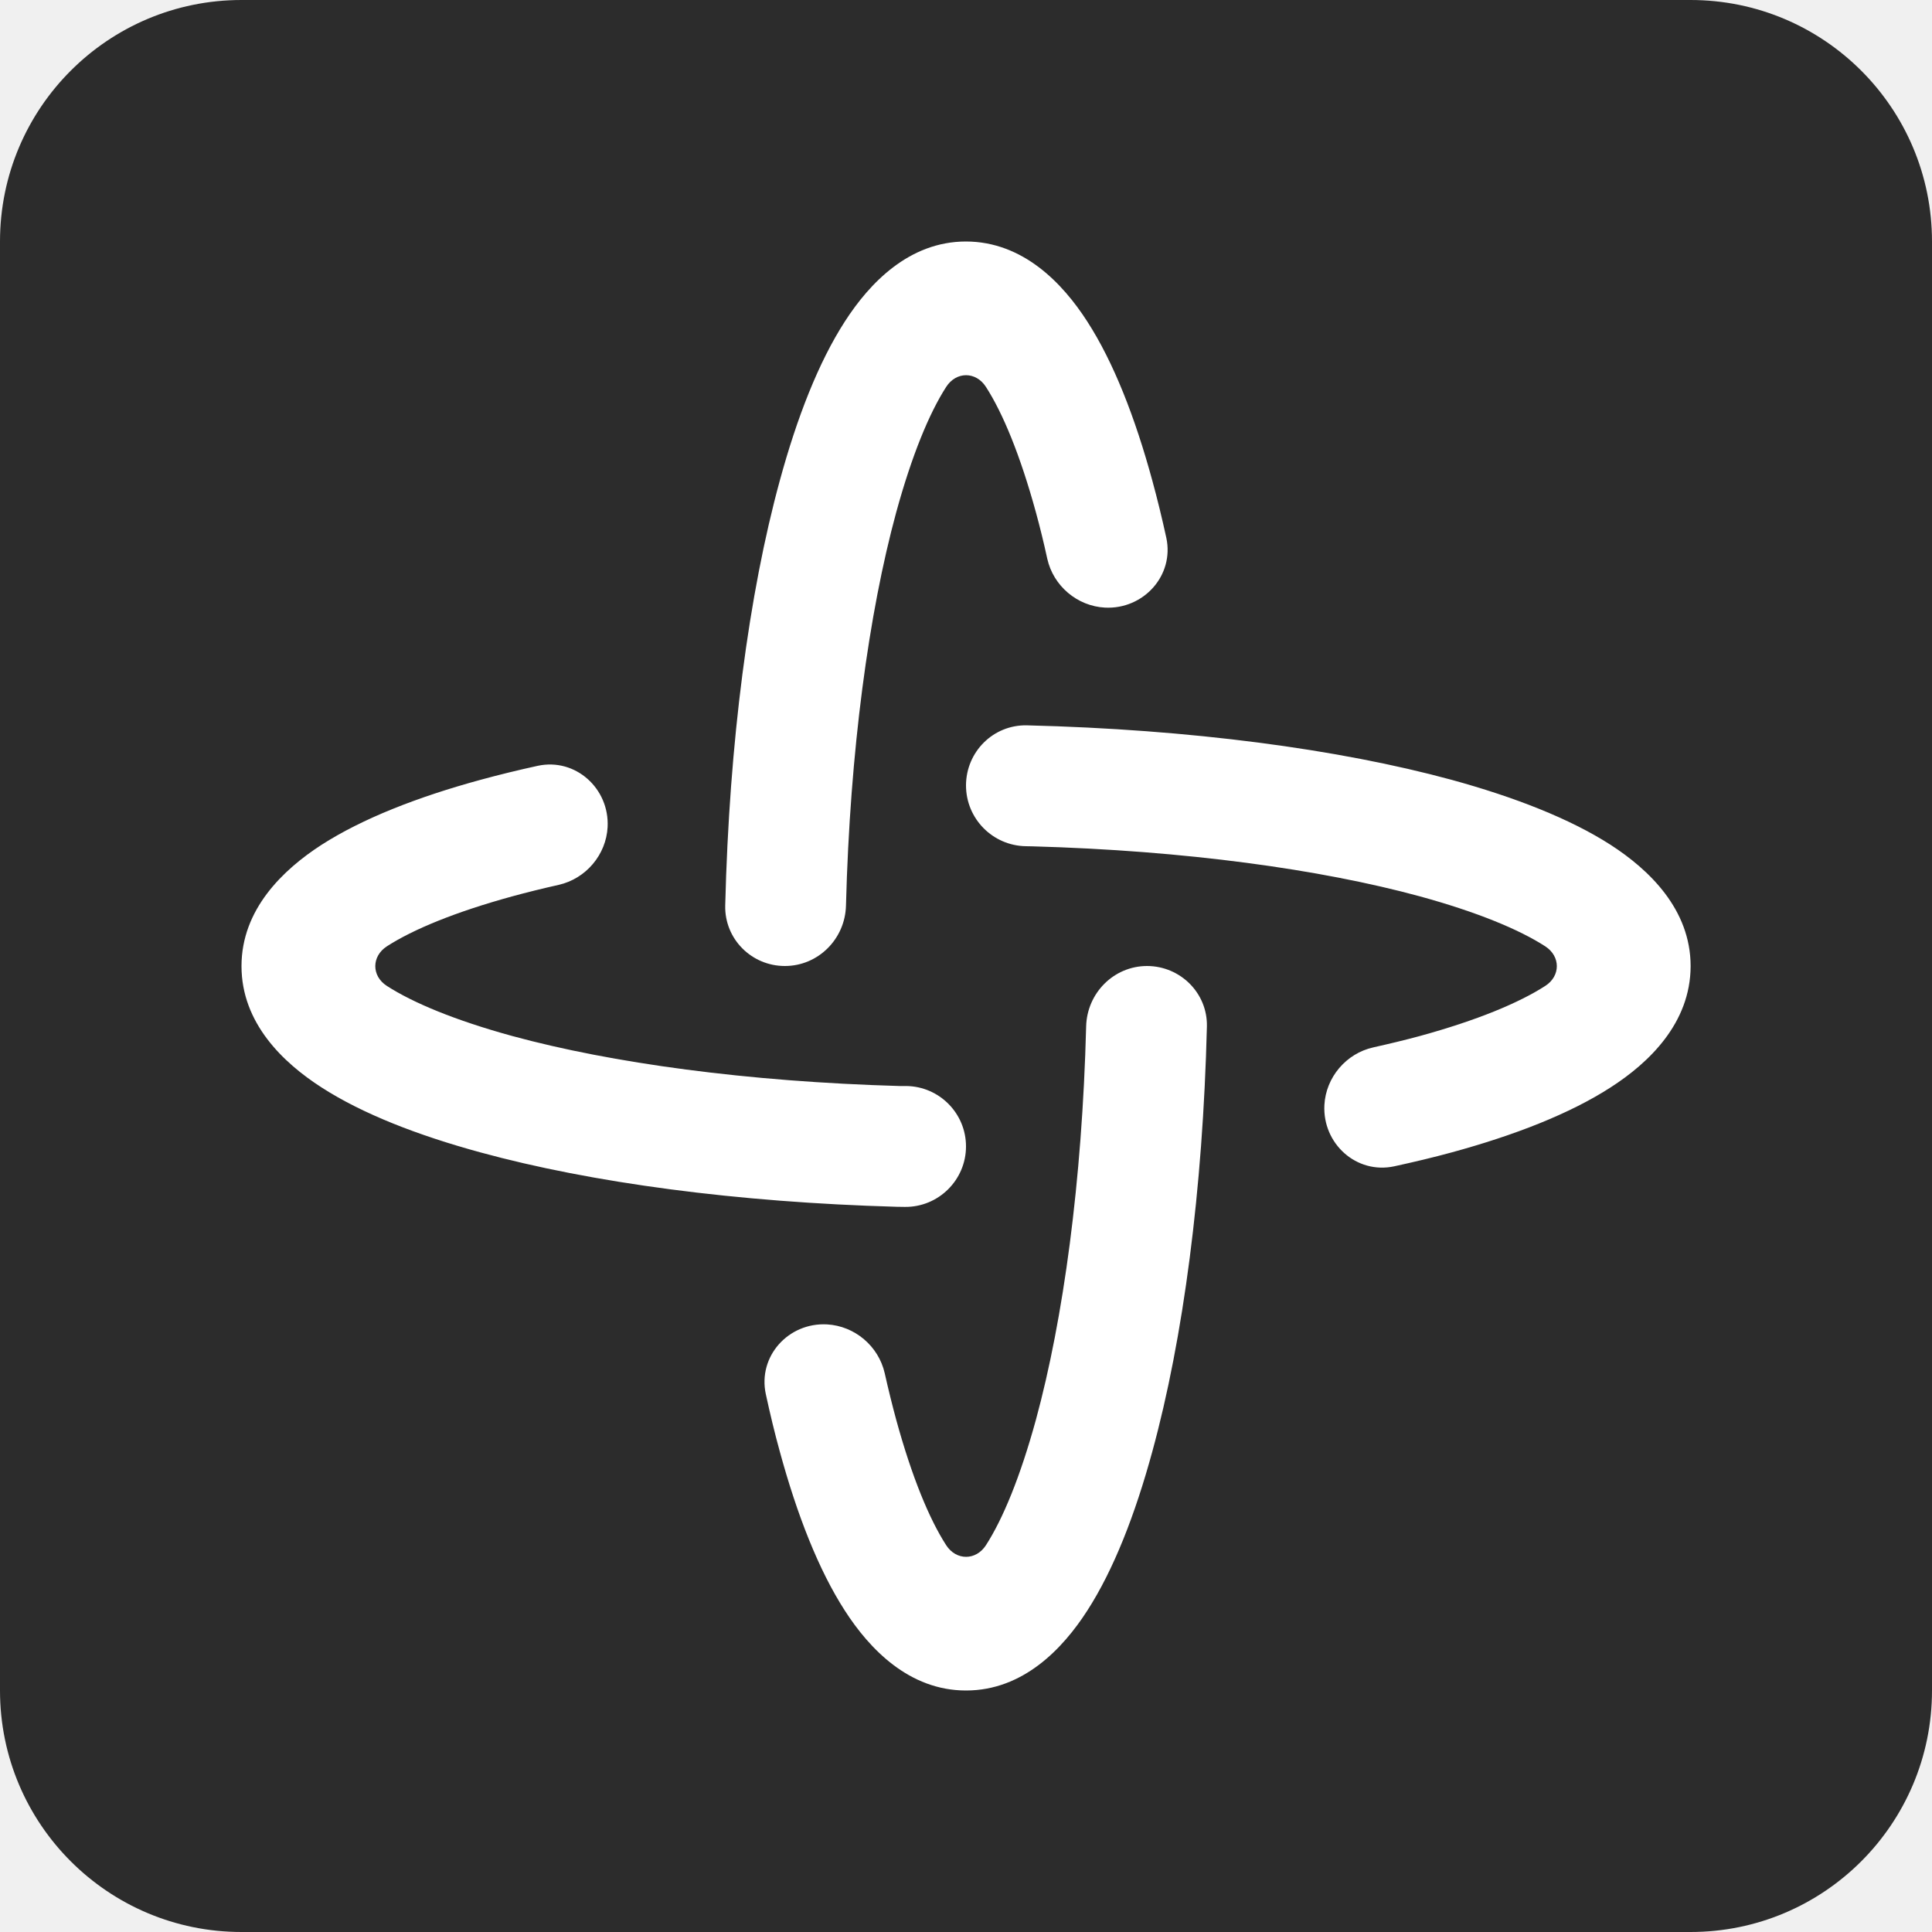
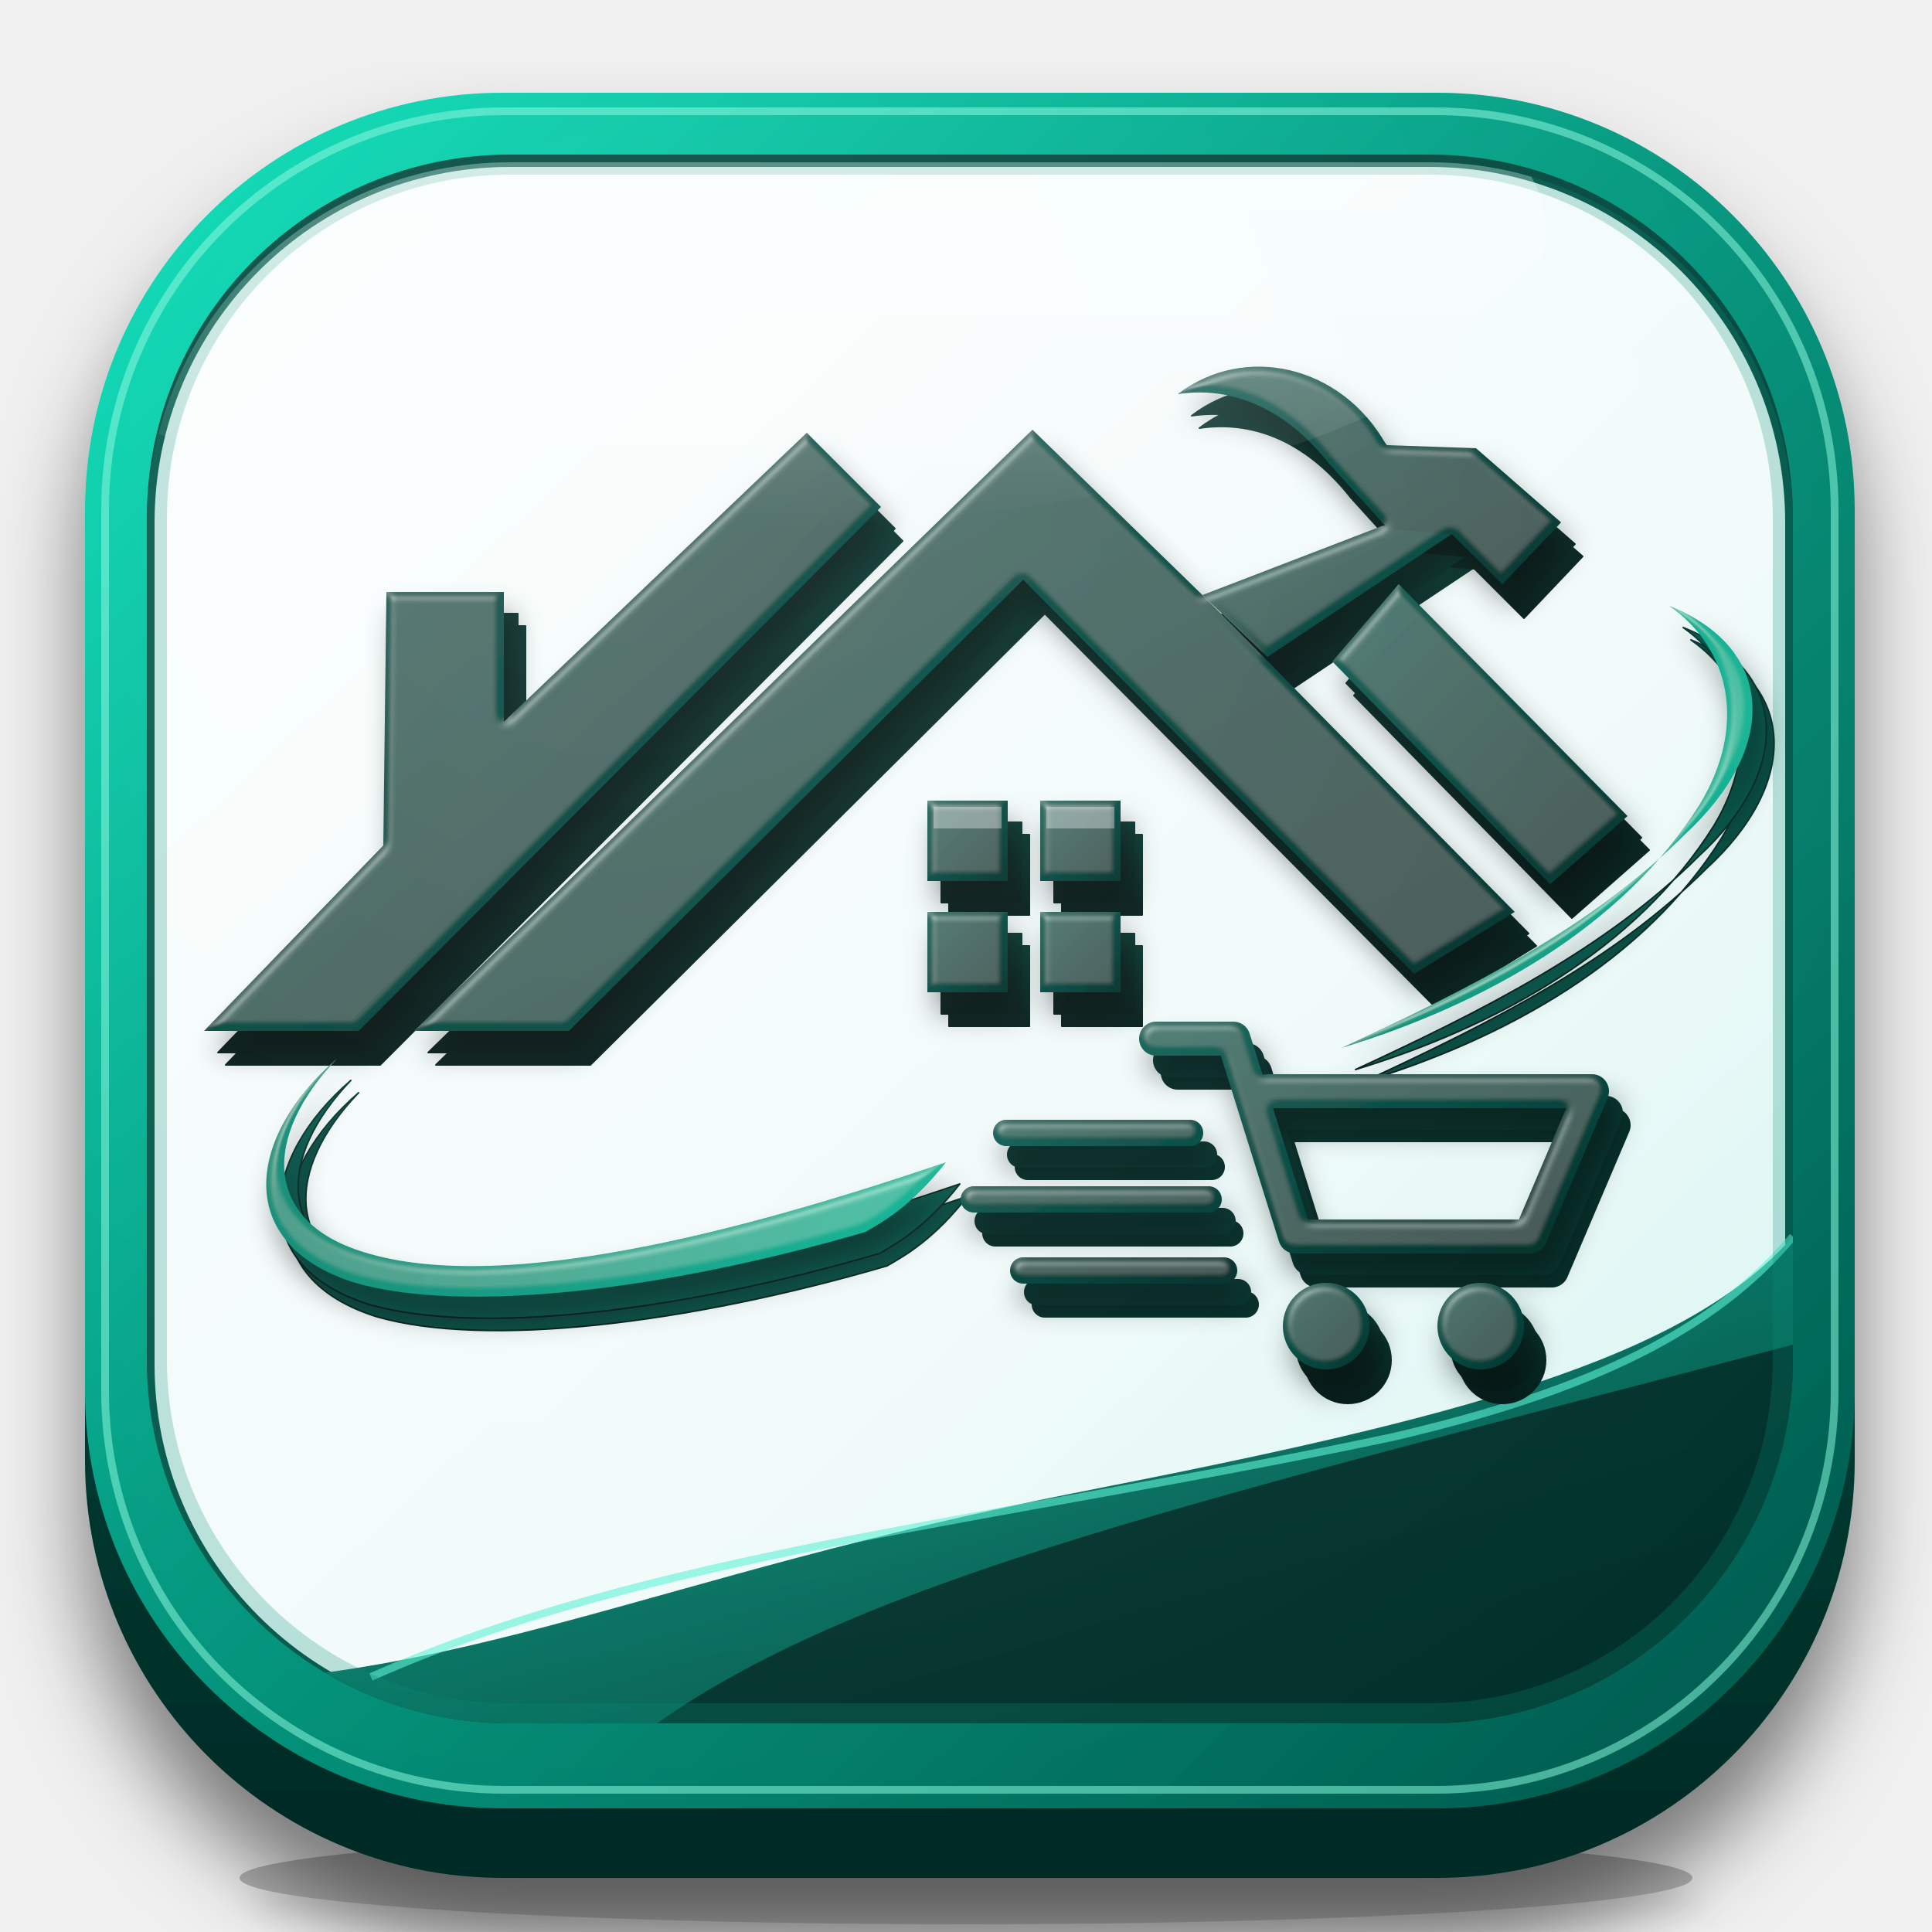
- <svg xmlns="http://www.w3.org/2000/svg" width="16" height="16" viewBox="0 0 16 16" fill="none">
-   <path d="M0 2C0 0.895 0.895 0 2 0H14C15.105 0 16 0.895 16 2V14C16 15.105 15.105 16 14 16H2C0.895 16 0 15.105 0 14V2Z" fill="#2C2C2C" />
-   <path d="M9.5 8C9.776 8.001 10.001 8.225 9.995 8.5C9.962 9.855 9.799 11.086 9.543 12.021C9.401 12.542 9.223 13 9.004 13.339C8.8 13.656 8.472 14 8 14C7.529 14 7.201 13.656 6.997 13.339C6.778 13 6.6 12.542 6.458 12.021C6.416 11.87 6.378 11.711 6.342 11.545C6.275 11.232 6.529 10.951 6.849 10.968C7.079 10.981 7.276 11.148 7.327 11.373C7.357 11.507 7.389 11.636 7.422 11.758C7.552 12.232 7.696 12.58 7.836 12.797C7.919 12.925 8.082 12.925 8.165 12.797C8.305 12.58 8.449 12.232 8.579 11.758C8.806 10.924 8.962 9.784 8.995 8.5C9.002 8.224 9.224 8 9.5 8ZM4.454 6.342C4.766 6.275 5.048 6.53 5.032 6.849C5.02 7.079 4.852 7.277 4.627 7.328C4.493 7.358 4.364 7.39 4.243 7.423C3.769 7.553 3.421 7.697 3.204 7.837C3.076 7.92 3.076 8.083 3.204 8.165C3.421 8.305 3.769 8.45 4.243 8.58C5.066 8.804 6.187 8.958 7.451 8.994H7.507C7.78 8.998 8 9.221 8 9.494C8 9.772 7.772 9.998 7.494 9.995L7.425 9.994C6.101 9.957 4.898 9.795 3.98 9.544C3.459 9.402 3.001 9.224 2.662 9.005C2.345 8.801 2 8.473 2 8.001C2 7.53 2.345 7.202 2.662 6.997C3.001 6.779 3.459 6.6 3.98 6.458C4.13 6.417 4.289 6.378 4.454 6.342ZM8.504 6.007C9.857 6.04 11.087 6.204 12.021 6.458C12.542 6.601 13 6.779 13.339 6.997C13.656 7.202 14.001 7.53 14.001 8.001C14 8.473 13.656 8.801 13.339 9.005C13 9.224 12.542 9.402 12.021 9.544C11.871 9.585 11.711 9.623 11.546 9.659C11.233 9.726 10.952 9.471 10.968 9.152C10.98 8.922 11.148 8.724 11.373 8.674C11.507 8.644 11.636 8.613 11.758 8.58C12.232 8.45 12.58 8.305 12.797 8.165C12.925 8.083 12.925 7.92 12.797 7.837C12.58 7.697 12.232 7.553 11.758 7.423C10.935 7.199 9.814 7.044 8.55 7.009L8.497 7.008C8.221 7.004 8 6.78 8 6.504C8.001 6.226 8.226 6.001 8.504 6.007ZM8 2C8.472 2.001 8.8 2.345 9.004 2.662C9.223 3.001 9.401 3.459 9.543 3.98C9.584 4.13 9.623 4.289 9.659 4.454C9.726 4.766 9.47 5.048 9.151 5.032C8.921 5.02 8.723 4.852 8.673 4.627C8.644 4.493 8.612 4.364 8.579 4.243C8.449 3.769 8.305 3.421 8.165 3.204C8.082 3.075 7.919 3.075 7.836 3.204C7.696 3.421 7.552 3.769 7.422 4.243C7.195 5.077 7.039 6.216 7.006 7.5C6.999 7.776 6.776 8 6.5 8C6.224 8 6 7.776 6.006 7.5C6.039 6.146 6.202 4.915 6.458 3.98C6.6 3.459 6.778 3.001 6.997 2.662C7.201 2.345 7.529 2 8 2Z" fill="white" />
+ <svg xmlns="http://www.w3.org/2000/svg" viewBox="0 0 1250 1250" width="1024" height="1024">
+   <defs>
+     <linearGradient id="rim" x1="0" y1="0" x2="1" y2="1">
+       <stop offset="0" stop-color="#00dfb7" />
+       <stop offset="0.45" stop-color="#05997f" />
+       <stop offset="1" stop-color="#04574b" />
+     </linearGradient>
+     <linearGradient id="side" x1="0" y1="0" x2="0" y2="1">
+       <stop offset="0" stop-color="#046455" />
+       <stop offset="1" stop-color="#012a25" />
+     </linearGradient>
+     <linearGradient id="panel" x1="0" y1="0" x2="1" y2="1">
+       <stop offset="0" stop-color="#fbfefe" />
+       <stop offset="0.6" stop-color="#f1fbfa" />
+       <stop offset="1" stop-color="#d6f5f2" />
+     </linearGradient>
+     <linearGradient id="glyph" x1="0" y1="0" x2="1" y2="1">
+       <stop offset="0" stop-color="#0d5f54" />
+       <stop offset="0.5" stop-color="#05473f" />
+       <stop offset="1" stop-color="#022e29" />
+     </linearGradient>
+     <linearGradient id="glyphSide" x1="0" y1="0" x2="0" y2="1">
+       <stop offset="0" stop-color="#03352e" />
+       <stop offset="1" stop-color="#011a17" />
+     </linearGradient>
+     <linearGradient id="wave" x1="0" y1="0" x2="1" y2="1">
+       <stop offset="0" stop-color="#0aa88c" />
+       <stop offset="1" stop-color="#03403a" />
+     </linearGradient>
+     <linearGradient id="swoosh" x1="0" y1="0" x2="1" y2="0">
+       <stop offset="0" stop-color="#078a73" />
+       <stop offset="1" stop-color="#12b394" />
+     </linearGradient>
+     <linearGradient id="gloss" x1="0" y1="0" x2="0" y2="1">
+       <stop offset="0" stop-color="#fff" stop-opacity="0.85" />
+       <stop offset="1" stop-color="#fff" stop-opacity="0" />
+     </linearGradient>
+     <radialGradient id="glow" cx="0.3" cy="0.2" r="0.9">
+       <stop offset="0" stop-color="#ffffff" stop-opacity="0.9" />
+       <stop offset="1" stop-color="#ffffff" stop-opacity="0" />
+     </radialGradient>
+     <filter id="bigShadow" x="-20%" y="-20%" width="140%" height="150%">
+       <feGaussianBlur in="SourceAlpha" stdDeviation="28" />
+       <feOffset dy="40" />
+       <feComponentTransfer>
+         <feFuncA type="linear" slope="0.5" />
+       </feComponentTransfer>
+       <feMerge>
+         <feMergeNode />
+         <feMergeNode in="SourceGraphic" />
+       </feMerge>
+     </filter>
+     <filter id="softShadow" x="-20%" y="-20%" width="140%" height="150%">
+       <feGaussianBlur in="SourceAlpha" stdDeviation="9" />
+       <feOffset dx="6" dy="14" />
+       <feComponentTransfer>
+         <feFuncA type="linear" slope="0.45" />
+       </feComponentTransfer>
+       <feMerge>
+         <feMergeNode />
+         <feMergeNode in="SourceGraphic" />
+       </feMerge>
+     </filter>
+     <filter id="bevel" x="-5%" y="-5%" width="110%" height="110%">
+       <feGaussianBlur in="SourceAlpha" stdDeviation="3" result="b" />
+       <feSpecularLighting in="b" surfaceScale="6" specularConstant="0.9" specularExponent="22" lighting-color="#d8fff5" result="s">
+         <feDistantLight azimuth="235" elevation="50" />
+       </feSpecularLighting>
+       <feComposite in="s" in2="SourceAlpha" operator="in" result="s2" />
+       <feComposite in="SourceGraphic" in2="s2" operator="arithmetic" k1="0" k2="1" k3="0.3" k4="0" />
+     </filter>
+     <clipPath id="panelClip">
+       <rect x="95" y="105" width="1065" height="1010" rx="235" />
+     </clipPath>
+     <g id="shapes">
+       <polygon points="250,383 326,383 326,467 522,280 570,328 232,667 132,667 248,547" />
+       <polygon points="668,278 778,385 980,590 915,630 662,375 368,667 268,667" />
+       <polygon points="778,385 895,340 940,345 820,425" />
+       <path d="M762 255 C805 222 868 236 897 288 L955 290 L1010 338 L972 378 L940 346 L898 342 L860 300 C830 262 795 250 762 255 Z" />
+       <polygon points="905,378 1053,528 1003,572 862,428" />
+       <rect x="600" y="518" width="52" height="52" />
+       <rect x="673" y="518" width="52" height="52" />
+       <rect x="600" y="590" width="52" height="52" />
+       <rect x="673" y="590" width="52" height="52" />
+       <circle cx="858" cy="858" r="28" />
+       <circle cx="958" cy="858" r="28" />
+     </g>
+     <g id="cartLines" fill="none" stroke-linecap="round" stroke-linejoin="round" stroke-width="22">
+       <path d="M748 672 H798 L838 800 H990 L1030 706 H820" />
+       <path d="M651 733 H770 M630 776 H782 M662 822 H792" stroke-width="17" />
+     </g>
+     <path id="swooshL" d="M218 685 C170 735 170 790 235 810 C330 840 500 790 612 752 C590 780 572 790 560 797 C430 835 300 850 230 830 C150 805 160 735 218 685 Z" />
+     <path id="swooshR" d="M1080 392 C1150 420 1150 485 1090 540 C1030 600 950 640 868 678 C960 650 1050 600 1100 520 C1130 470 1120 420 1080 392 Z" />
+   </defs>
+   <ellipse cx="625" cy="1215" rx="470" ry="30" fill="#000" opacity="0.25" filter="url(#softShadow)" />
+   <g filter="url(#bigShadow)">
+     <rect x="55" y="105" width="1145" height="1110" rx="270" fill="url(#side)" />
+     <rect x="55" y="60" width="1145" height="1110" rx="270" fill="url(#rim)" />
+     <rect x="68" y="72" width="1119" height="1086" rx="258" fill="none" stroke="#7ff5da" stroke-opacity="0.55" stroke-width="5" />
+     <rect x="95" y="100" width="1065" height="1015" rx="235" fill="#02463c" />
+     <rect x="100" y="108" width="1055" height="1005" rx="230" fill="url(#panel)" />
+   </g>
+   <g clip-path="url(#panelClip)">
+     <path d="M95 1115 V1090 C300 1090 420 1020 700 965 C940 918 1090 880 1160 800 V1115 Z" fill="url(#wave)" />
+     <path d="M425 1115 C560 1020 780 970 1160 870 V1115 Z" fill="#022e28" opacity="0.9" />
+     <path d="M240 1085 C420 1005 640 985 900 930 C1030 900 1110 860 1160 800" fill="none" stroke="#5bf2d3" stroke-opacity="0.6" stroke-width="5" />
+     <rect x="95" y="100" width="1065" height="1015" rx="235" fill="none" stroke="#0a8e76" stroke-opacity="0.25" stroke-width="26" />
+   </g>
+   <g fill="url(#glyphSide)" stroke="url(#glyphSide)" stroke-linejoin="round">
+     <g transform="translate(14,22)">
+       <use href="#shapes" />
+       <use href="#swooshL" fill="#024a40" />
+       <use href="#swooshR" fill="#024a40" />
+       <use href="#cartLines" stroke="#012a25" />
+     </g>
+     <g transform="translate(9,14)">
+       <use href="#shapes" />
+       <use href="#swooshL" fill="#035a4d" />
+       <use href="#swooshR" fill="#035a4d" />
+       <use href="#cartLines" stroke="#02332d" />
+     </g>
+   </g>
+   <g filter="url(#softShadow)">
+     <g filter="url(#bevel)">
+       <use href="#shapes" fill="url(#glyph)" />
+       <use href="#cartLines" stroke="url(#glyph)" />
+       <use href="#swooshL" fill="url(#swoosh)" />
+       <use href="#swooshR" fill="url(#swoosh)" />
+     </g>
+   </g>
+   <g fill="#fff" opacity="0.35">
+     <rect x="604" y="522" width="44" height="14" />
+     <rect x="677" y="522" width="44" height="14" />
+   </g>
+   <g clip-path="url(#panelClip)">
+     <ellipse cx="480" cy="150" rx="520" ry="190" fill="url(#gloss)" opacity="0.55" />
+   </g>
+   <rect x="55" y="60" width="1145" height="1110" rx="270" fill="url(#glow)" opacity="0.12" />
</svg>
